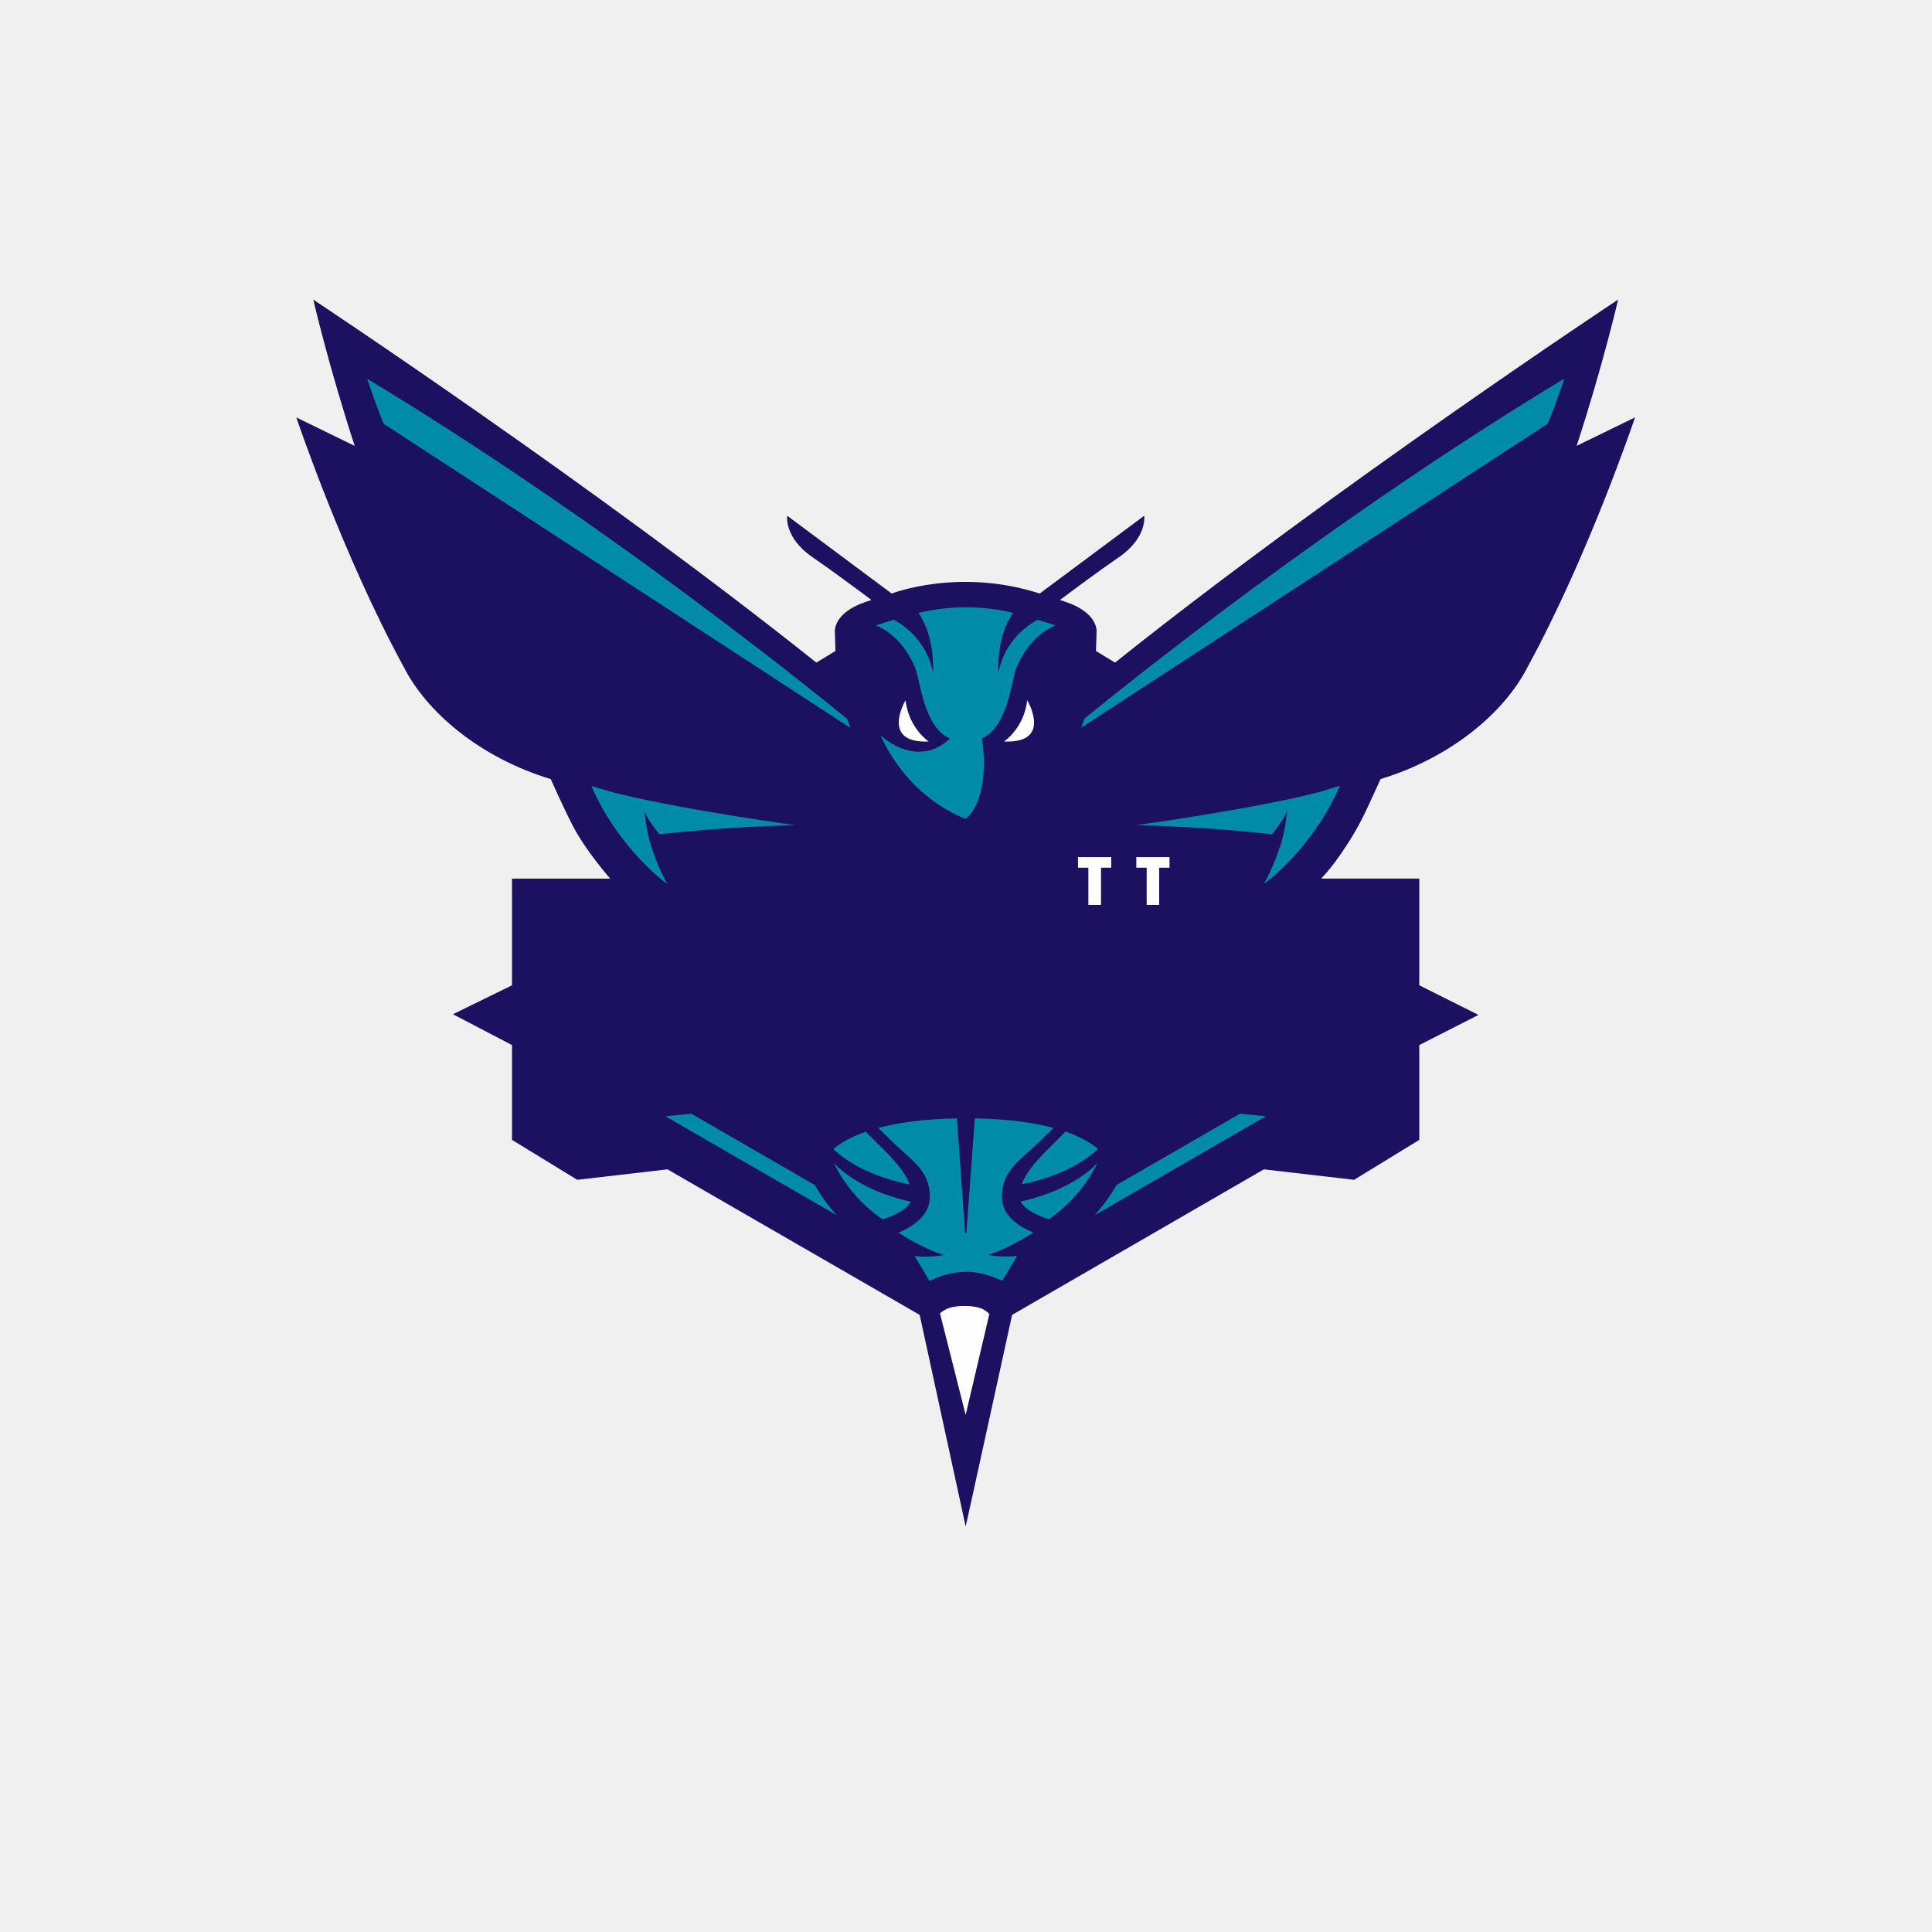
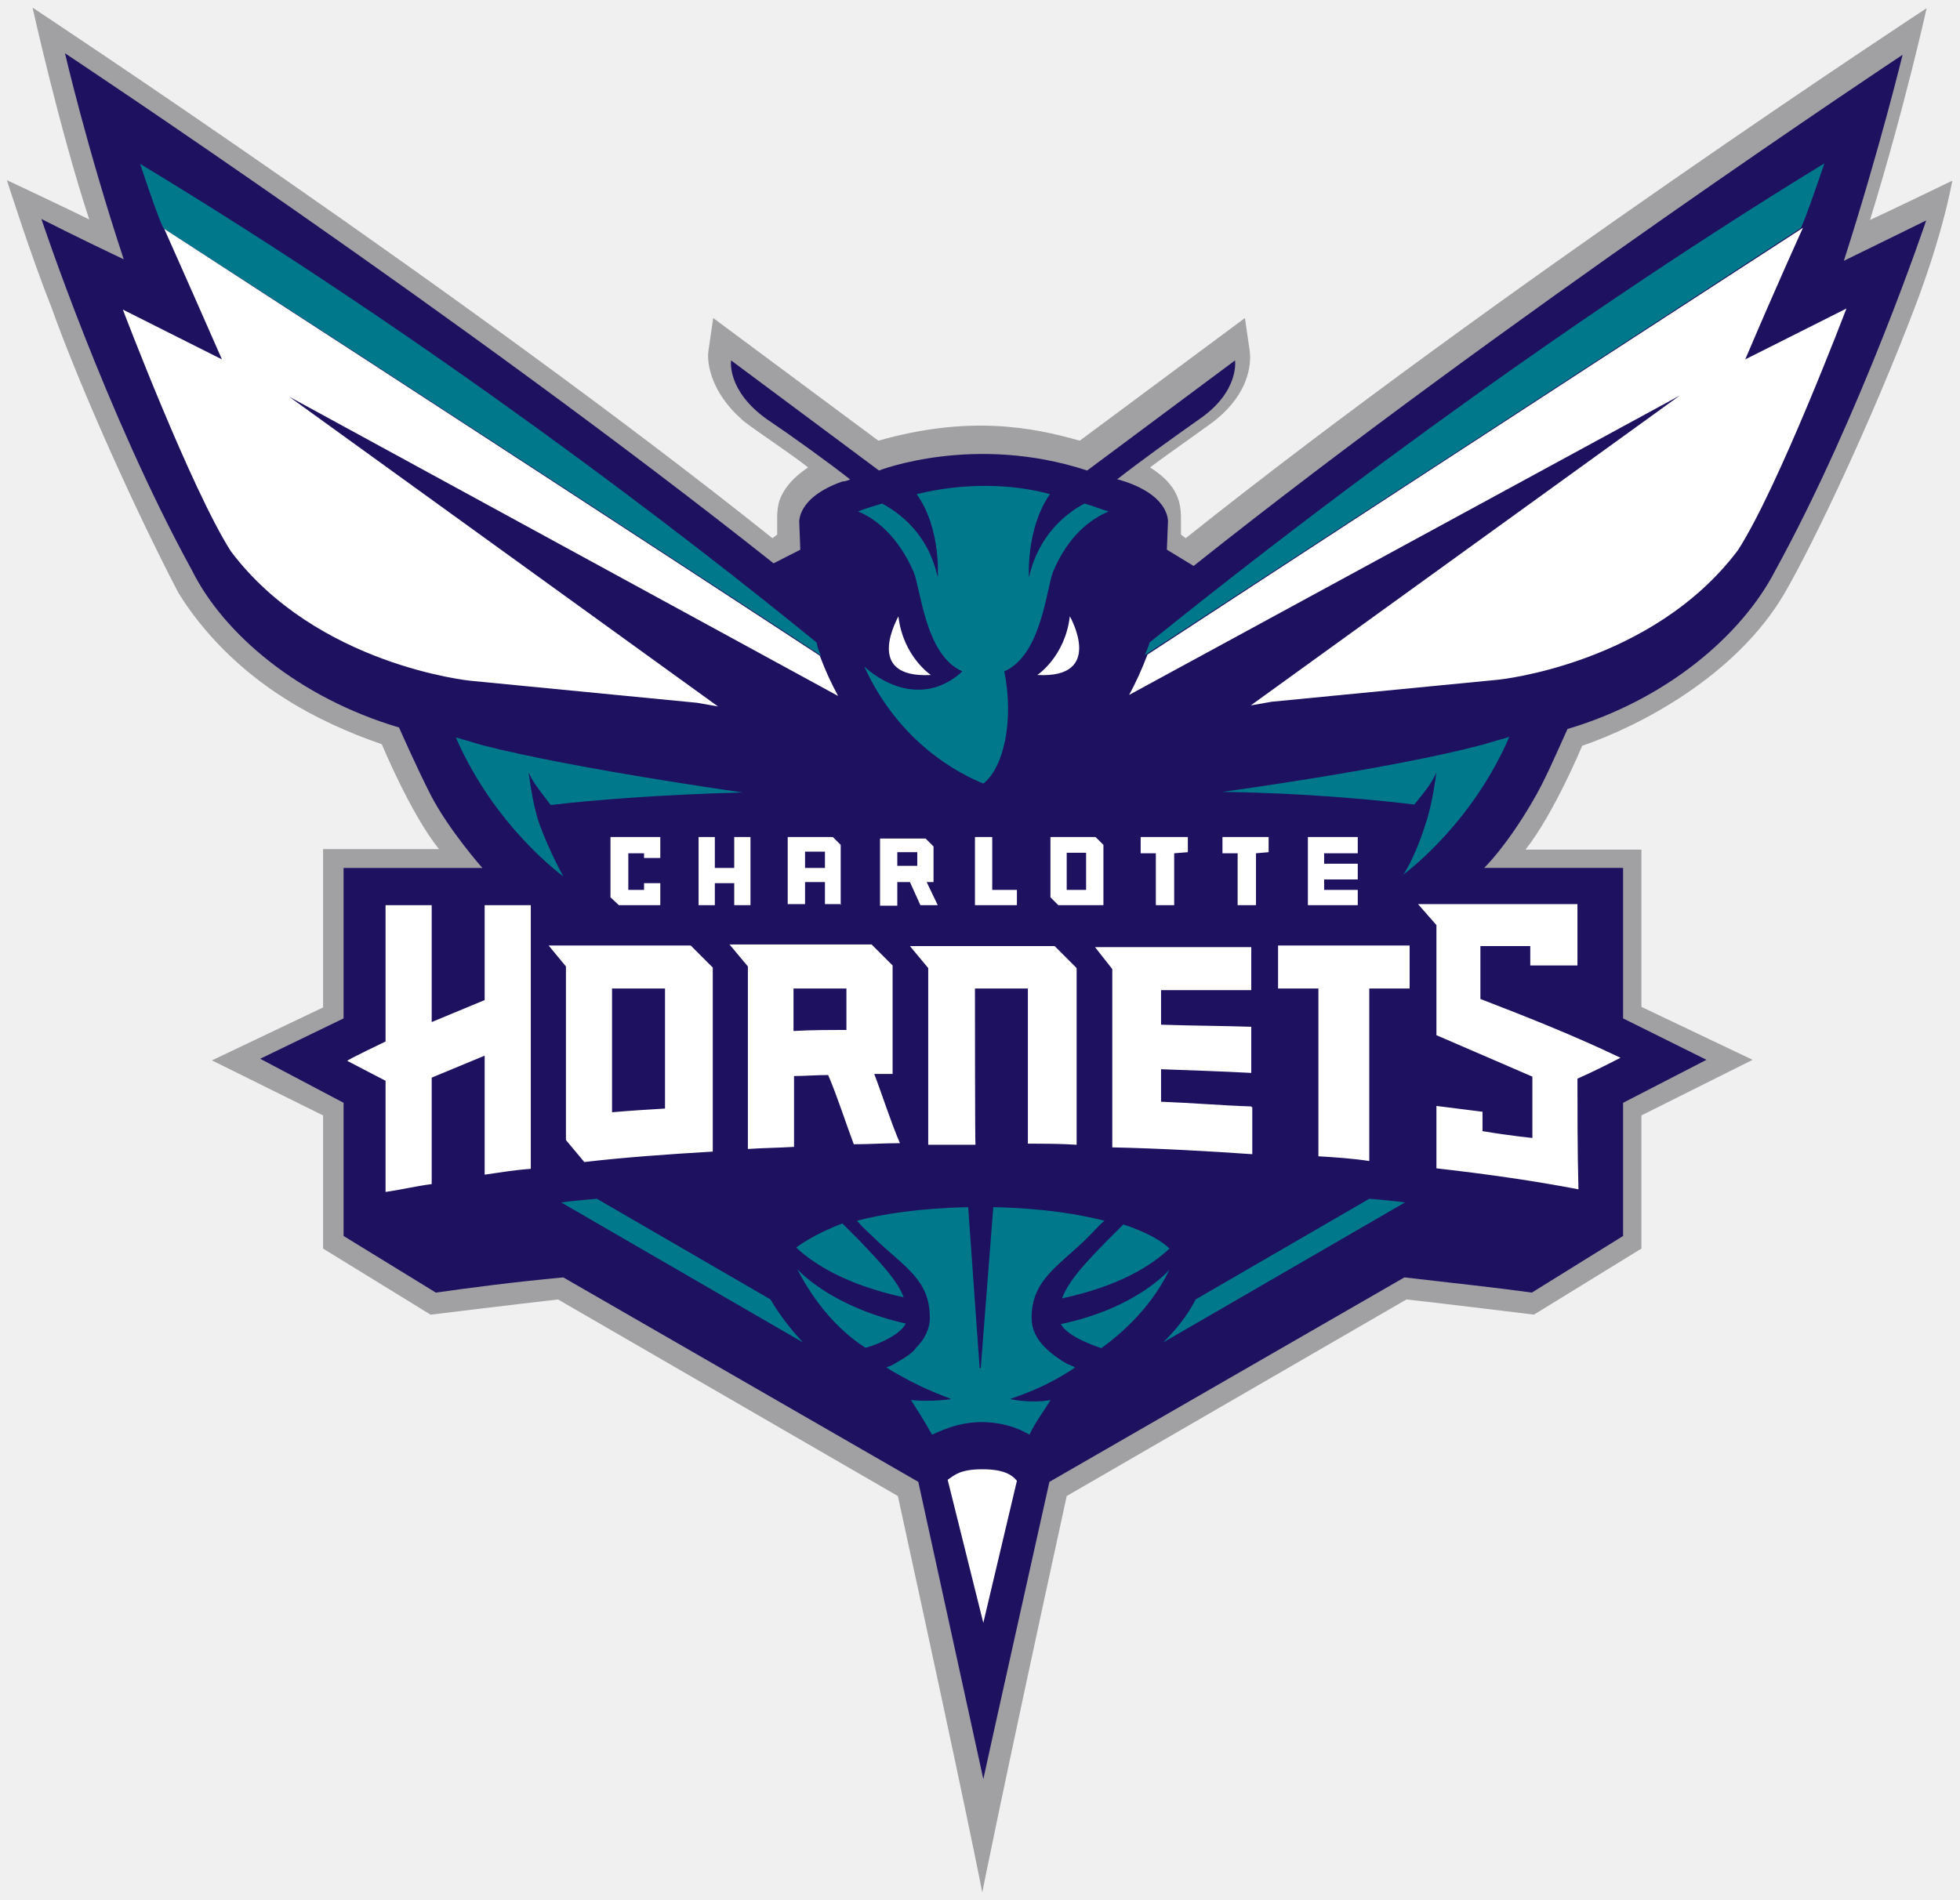
- <svg xmlns="http://www.w3.org/2000/svg" xmlnsXlink="http://www.w3.org/1999/xlink" width="100" height="100" viewBox="0 0 150 150" fill="none" fillRule="evenodd" role="img" aria-describedby="title">
-   <defs>
-     <path id="A_CHA" d="M.001 113.78h111.91V.005H.001z" />
-     <path id="B_CHA" d="M0 113.8h111.91V.013H0z" />
-   </defs>
-   <g transform="translate(19 18)" fill="none" fillRule="evenodd">
-     <g transform="translate(0 .009)">
-       <mask id="C_CHA" fill="#fff">
-         <use xlinkHref="#A_CHA" />
-       </mask>
-       <path d="M109.23 11.13l-1.922.924 2.275-8.96.66-3.085-2.64 1.73c-.228.148-22.37 14.695-39.283 28.043l-.013-.03a4.38 4.38 0 0 0-.75-1.326l.363-.26c1.683-1.2 1.987-1.427 2.067-1.523 1.94-1.687 2.402-3.73 2.2-4.97l-.607-3.92-10.354 7.712c-2.726-.698-6.08-1.152-10.526-.003l-10.352-7.71-.6 3.918c-.195 1.24.27 3.285 2.1 4.865.187.205.498.436 2.22 1.663l.316.226a4.5 4.5 0 0 0-.752 1.331l-.008.02C27.054 16.698 4.58 1.89 4.345 1.738L1.7.005 2.364 3.1c.05.226.983 4.608 2.236 8.942l-4.6-2.206.923 2.87c.054.174 1.372 4.263 2.446 6.985 1.585 4.352 4.594 11.236 7.296 15.997 1.4 2.372 3.6 4.55 6.334 6.3 1.567.996 3.247 1.82 5.006 2.444.32.727.934 2.073 1.668 3.37H18.36v9.2L10.625 60.7l7.74 3.9.01 7.245 6.918 4.23.45-.054 6.562-.776 17.88 10.325 4.518 21.317 1.305 6.897 1.245-6.908c.01-.05.913-5.018 4.516-21.304l17.88-10.328 7.01.83 6.918-4.23.008-7.242 7.742-3.903-7.735-3.705v-9.2h-5.325c.742-1.3 1.357-2.647 1.676-3.37 2.17-.784 8.2-3.36 11.345-8.75 1.515-2.597 4.778-9.27 7.286-15.974.088-.228 1.434-3.72 2.46-7.014l.882-2.84-2.682 1.284z" fill="#fefefe" mask="url(#C_CHA)" />
-     </g>
-     <path d="M28.38 50.215h-7.628v8.283l-4.586 2.247 4.586 2.395V70.5l5.066 3.1 7.006-.812 19.58 11.3 3.57 16.426c.023-.04 3.605-16.426 3.605-16.426l19.547-11.3 7.006.812 5.06-3.1V63.14l4.596-2.343-4.596-2.3v-8.283h-7.623s1.18-1.142 2.677-3.716c.625-1.077 1.214-2.418 1.938-4.01 5.558-1.692 9.66-5.242 11.418-8.703 4.76-8.72 8.342-19.38 8.342-19.38l-4.534 2.21c2.013-6.142 3.22-11.355 3.22-11.355s-21.956 14.53-39.06 28.183l-1.48-.9.047-1.492s.166-1.45-2.386-2.317l-.454-.153c1.237-.93 3.162-2.35 4.565-3.314 2.238-1.536 1.974-3.225 1.974-3.225l-8.113 6.04c-6.27-2.034-11.493 0-11.493 0l-8.11-6.04s-.267 1.69 1.97 3.225c1.406.963 3.328 2.385 4.568 3.314l-.454.153c-2.555.867-2.384 2.317-2.384 2.317a110.74 110.74 0 0 0 .044 1.492l-1.484.9C27.278 19.795 5.324 5.264 5.324 5.264S6.528 10.477 8.54 16.62l-4.534-2.21s3.582 10.66 8.344 19.38c1.756 3.462 5.857 7.01 11.415 8.703 0 0 .94 2.154 1.75 3.7 1 1.912 2.864 4.025 2.864 4.025" fill="#1c1060" />
-     <path d="M65.182 37.8l-.24.703 36.168-23.57s.018.327 1.35-3.542C86.563 21 72.48 31.887 65.182 37.8m-18.416.002C39.468 31.888 25.388 21 9.5 11.4c1.33 3.872 1.35 3.542 1.35 3.542l36.168 23.57c-.083-.228-.163-.462-.24-.7m-13.96 12.84c-.005-.003-3.777-2.7-5.906-7.634l1.507.45c4.92 1.303 14.328 2.6 14.328 2.6a121.75 121.75 0 0 0-10.549.701c-.454-.563-.975-1.282-1.175-1.816 0 0 .17 1.726.555 2.805a16.26 16.26 0 0 0 1.24 2.896m23.16-5.076c-1.315-.503-4.627-2.156-6.614-6.48 1.63 1.404 3.714 1.853 5.382.24-2.036-.877-2.288-4.5-2.682-5.462-.796-1.93-2.057-2.906-3.053-3.316l1.382-.446c.952.516 2.542 1.705 3.04 4.074 0 0 .208-2.704-1.13-4.6 2.596-.625 5.216-.54 7.353-.003-1.34 1.897-1.136 4.603-1.136 4.603.5-2.372 2.096-3.563 3.05-4.077l1.388.45c-1 .4-2.26 1.386-3.053 3.316-.392.952-.646 4.585-2.677 5.462.467 2.766-.1 5.345-1.25 6.24m24.403 2.176c.386-1.08.555-2.805.555-2.805-.2.535-.72 1.253-1.178 1.816-2.184-.24-6.018-.597-10.546-.698 0 0 9.405-1.3 14.325-2.603L85.034 43c-2.127 4.935-5.898 7.632-5.903 7.632a16.33 16.33 0 0 0 1.24-2.896M44.26 74.003l-9.58-5.532-2.018.197 13.304 7.683a13.6 13.6 0 0 1-1.704-2.348m23.425 0l9.58-5.532 2.015.197-13.3 7.683a13.6 13.6 0 0 0 1.704-2.348m-15.973 1.29c-4.23-.92-5.98-3.005-5.98-3.005.866 1.765 2.176 3.275 3.782 4.383 0 0 1.782-.516 2.2-1.378m-2.592-4.52l-.903-.906c-1.35.47-2.117.994-2.52 1.35.936.893 2.72 2.078 5.924 2.745-.4-1.1-1.385-2.086-2.5-3.2m6.776 9.985c-1.403.023-2.404.566-2.74.7l-1.146-1.928c1.206.148 2.267-.078 2.267-.078-.506-.166-1.808-.607-3.52-1.736l.446-.208c.454-.23.908-.524 1.266-.893.428-.44.72-1 .72-1.67 0-2.102-1.414-2.8-3.004-4.38l-1-.98c1.458-.392 3.44-.698 6.106-.745l.638 8.92h.093l.66-8.92c2.666.047 4.645.353 6.106.745l-1 .98c-1.6 1.57-3.004 2.278-3.004 4.38 0 .68.293 1.227.72 1.67.358.368.8.662 1.26.887l.454.2c-1.714 1.13-3.017 1.572-3.522 1.74a7.67 7.67 0 0 0 2.267.078l-1.15 1.928c-.332-.125-1.333-.667-2.736-.7h-.16zm6.533-4.086a11.52 11.52 0 0 0 3.782-4.38s-1.75 2.084-5.98 3.002c.415.86 2.2 1.378 2.2 1.378m-2.113-2.71c3.203-.667 4.988-1.853 5.924-2.745-.405-.358-1.172-.882-2.52-1.35l-.903.906c-1.118 1.103-2.1 2.1-2.5 3.2" fill="#008ca8" />
-     <path d="M53.106 39.57s-1.55-1.025-1.8-3.205c0 0-2 3.368 1.8 3.205m5.847 0s1.55-1.025 1.8-3.205c0 0 2.013 3.368-1.8 3.205m-1.14 44.45c-.278-.288-.682-.623-1.92-.625-1.167-.003-1.574.296-1.914.573l1.995 7.888 1.84-7.837zm13.185-34.653v2.888h-.97v-2.888h-.804v-.825H71.8v.825zm-4.515 0v2.888H65.5v-2.888h-.804v-.825h2.58v.825z" fill="#fefefe" />
-     <mask id="D_CHA" fill="#fff">
-       <use xlinkHref="#B_CHA" />
-     </mask>
-     <g fill="#fefefe">
-       <path d="M51.243 50.104h1.035v-.734h-1.035v.734zm1.598.836h.348v-1.998l-.405-.4h-2.456v3.713h.916V50.94h.687l.53 1.316h.908l-.527-1.316zm23.746-1.572v-.825h-2.723v3.713h2.723v-.836h-1.774v-.6h1.774v-.833h-1.774v-.6zm-20.114 2.054v-2.88h-.952v3.713h2.32v-.833zm4.087 0h1.053V49.37H60.56v2.053zm1.554-2.88H59.65v3.295l.415.418h2.46v-3.3l-.4-.413zM46.143 50.2H47.2v-.843h-1.056v.843zm1.995 2.045l-.005-3.298-.4-.415H45.2v3.713h.934V51.05h1.053v1.207h.942zm-5.892-3.703v1.67h-1.048v-1.67h-.934v3.713h.934V51.05h1.048v1.207h.93v-3.713zm55.7-26.36l3.164-7.25-36.168 23.572a16.74 16.74 0 0 1-.993 2.245l30.314-16.522L70.6 41.325l1.092-.197 12.505-1.2s8.45-.817 13.153-7.14c2.212-3.397 5.98-13.322 5.98-13.322l-5.385 2.727zm-72.43 39.564l2.915-1.256v6.62L31 66.787l-.003-14.53h-2.56a1170.15 1170.15 0 0 0-.003 5.234l-2.915 1.23.003-6.464h-2.578v7.523l-2.1 1.038 2.1 1.056v6.1l2.576-.433V61.75zm20-4.87h2.905l-.005 2.278-2.897.047-.003-2.325zm.003 4.826l1.9-.052 1.432 3.86 2.565-.06-1.42-3.85.98-.016-.003-5.942-1.136-1.12h-7.87l.973 1.16v10.084l2.57-.13v-3.93zm10.02-4.826h2.944v8.54l2.677.04v-9.77l-1.172-1.165h-8.043l.967 1.16v9.746l2.628-.02v-8.53zm15.228 6.494l-4.962-.22-.008-1.824 4.97.174v-2.564l-4.975-.112-.003-1.95h4.977v-2.354h-8.635l.957 1.152v9.832l7.678.348V63.37zm6.468-6.494h2.212v-2.356h-7.255v2.356h2.257v9.246l2.786.24V56.88z" mask="url(#D_CHA)" />
-       <path d="M38.46 63.498l-2.944.197V56.88h2.947v6.62zm2.58-7.816l-1.162-1.16h-7.895l.934 1.124.003 9.596 1.02 1.214 7.1-.58.003-10.193zm47.694 6.138l2.4-1.092-7.685-3.262-.005-2.914h2.718v1.06h2.583v-3.355H79.9l.983 1.14v6.007l5.278 2.294v3.358l-2.716-.348V63.63l-2.563-.306v3.428l7.862 1.14v-6.07m-51.5-10.72v.32h-.83V49.37h.83v.306h.93v-1.13H35.5v3.295l.418.415h2.26v-1.152zm-23.242-28.92l-3.164-7.25 36.168 23.572A16.74 16.74 0 0 0 48 40.75L17.686 24.228 41.35 41.325l-1.092-.197-12.505-1.2s-8.45-.817-13.153-7.14c-2.212-3.397-5.98-13.322-5.98-13.322l5.385 2.727z" mask="url(#D_CHA)" />
-     </g>
-     <path d="M28.38 50.215h-7.628v8.283l-4.586 2.247 4.586 2.395V70.5l5.066 3.1 7.006-.812 19.58 11.3 3.57 16.426c.023-.04 3.605-16.426 3.605-16.426l19.547-11.3 7.006.812 5.06-3.1V63.14l4.596-2.343-4.596-2.3v-8.283h-7.623s1.18-1.142 2.677-3.716c.625-1.077 1.214-2.418 1.938-4.01 5.558-1.692 9.66-5.242 11.418-8.703 4.76-8.72 8.342-19.38 8.342-19.38l-4.534 2.21c2.013-6.142 3.22-11.355 3.22-11.355s-21.956 14.53-39.06 28.183l-1.48-.9.047-1.492s.166-1.45-2.386-2.317l-.454-.153c1.237-.93 3.162-2.35 4.565-3.314 2.238-1.536 1.974-3.225 1.974-3.225l-8.113 6.04c-6.27-2.034-11.493 0-11.493 0l-8.11-6.04s-.267 1.69 1.97 3.225c1.406.963 3.328 2.385 4.568 3.314l-.454.153c-2.555.867-2.384 2.317-2.384 2.317a110.74 110.74 0 0 0 .044 1.492l-1.484.9C27.278 19.795 5.324 5.264 5.324 5.264S6.528 10.477 8.54 16.62l-4.534-2.21s3.582 10.66 8.344 19.38c1.756 3.462 5.857 7.01 11.415 8.703 0 0 .94 2.154 1.75 3.7 1 1.912 2.864 4.025 2.864 4.025m78.978-30.967c-2.404 6.433-5.597 13.047-7.193 15.782-2.7 4.603-8.046 7.35-11.187 8.36 0 0-1.525 3.682-3.097 5.71h6.412v8.72l6.1 2.917-6.098 3.075-.008 7.315-5.91 3.612-7.003-.823-18.74 10.826-4.648 21.91s-.882-4.66-4.648-21.91L32.585 73.916l-7.003.823-5.91-3.612-.01-7.315-6.093-3.075 6.088-2.917V49.1h6.412c-1.543-1.93-3.097-5.71-3.097-5.71a23.27 23.27 0 0 1-5.271-2.499c-2.532-1.61-4.607-3.646-5.916-5.862C9.23 30.527 6.23 23.75 4.6 19.247c-1.084-2.745-2.433-6.94-2.433-6.94l4.56 2.193c-1.67-5.006-3.084-11.67-3.084-11.67V2.83s24 15.785 40.834 29.286l.267-.163-.016-.856a2.59 2.59 0 0 1 .145-.911c.195-.555.63-1.25 1.608-1.848l-3.66-2.662c-1.63-1.414-1.904-3.007-1.78-3.79l.278-1.796 9.133 6.804c4.967-1.422 8.476-.72 11.062 0l9.133-6.804.278 1.796c.125.784-.15 2.377-1.777 3.79-.19.202-2.428 1.754-3.66 2.662.973.597 1.41 1.292 1.606 1.848.14.4.153.742.143.91 0 .293-.003.576-.013.856l.267.163c17.236-13.8 40.834-29.286 40.834-29.286v.003s-1.175 5.486-3.084 11.67l4.56-2.193c-1.035 3.332-2.433 6.94-2.433 6.94" fill="#a0a0a4" mask="url(#D_CHA)" />
+ <svg xmlns="http://www.w3.org/2000/svg" height="261.74" viewBox="0 0 270.047 261.739" width="270.05">
+   <g>
+     <path fill="#a1a1a4" d="m263.87 42.231c-6.069 15.967-14.016 32.657-17.99 39.521-6.719 11.488-20.086 18.352-27.888 21.025 0 0-3.829 9.248-7.803 14.306h15.967v21.675l15.317 7.297-15.317 7.659v18.352l-14.811 9.104s-11.777-1.445-17.557-2.095l-46.818 27.094c-9.248 42.411-11.632 54.621-11.632 54.621s-2.24-11.632-11.632-54.621l-46.823-27.09c-5.708 0.65-17.557 2.095-17.557 2.095l-14.811-9.104v-18.352l-15.317-7.586 15.317-7.297v-21.82h15.967c-3.901-4.841-7.875-14.45-7.875-14.45-4.624-1.589-9.248-3.685-13.222-6.213-6.358-3.974-11.488-9.248-14.811-14.667-5.925-11.343-13.511-28.178-17.557-39.521-2.745-6.864-6.069-17.34-6.069-17.34s8.742 4.118 11.343 5.419c-4.118-12.572-7.803-29.189-7.803-29.189s59.895 39.521 101.94 73.117l0.65-0.506v-2.24c0-0.506 0-1.3 0.289-2.384 0.506-1.445 1.589-3.034 3.974-4.624-3.034-2.384-8.742-6.069-9.248-6.719-3.974-3.54-4.769-7.514-4.479-9.393l0.65-4.479 22.759 16.906c12.427-3.54 21.169-1.879 27.744 0l22.759-16.906 0.65 4.479c0.289 2.095-0.289 5.925-4.479 9.393-0.506 0.506-6.069 4.335-9.248 6.719 2.529 1.589 3.54 3.179 3.974 4.624 0.289 1.084 0.289 1.879 0.289 2.384v2.24l0.65 0.506c43.133-34.391 102.09-73.045 102.09-73.045s-3.034 13.728-7.803 29.189c2.384-1.084 11.343-5.419 11.343-5.419-1.589 8.381-5.13 17.34-5.13 17.34z" />
+     <path fill="#1d1160" class="st0" d="m66.483 119.61h-19.146v20.736l-11.488 5.563 11.488 6.069v18.352l12.716 7.803c4.624-0.65 10.548-1.445 17.557-2.095l48.913 28.178 8.959 40.966c0-0.144 9.104-40.966 9.104-40.966l48.913-28.178c6.864 0.795 12.933 1.445 17.557 2.095l12.572-7.803v-18.352l11.488-5.925-11.488-5.708v-20.736h-19.146s3.034-2.89 6.719-9.248c1.589-2.673 3.034-6.069 4.769-9.898 13.872-4.118 24.059-13.077 28.539-21.675 11.921-21.675 20.88-48.408 20.88-48.408s-5.13 2.529-11.343 5.563c4.913-15.317 8.092-28.394 8.092-28.394s-54.838 36.342-97.682 70.444l-3.685-2.24c0-0.289 0.144-3.324 0.144-3.685 0 0 0.506-3.54-5.925-5.708-0.506-0.144-0.795-0.289-1.084-0.289 3.034-2.384 7.947-5.925 11.343-8.309 5.563-3.829 4.913-8.092 4.913-8.092l-20.374 15.172c-15.606-5.13-28.683 0-28.683 0l-20.374-15.172s-0.65 4.118 4.913 8.092c3.54 2.384 8.453 5.925 11.488 8.309-0.289 0.144-0.795 0.289-1.084 0.289-6.358 2.24-5.925 5.708-5.925 5.708 0 0.289 0.144 3.324 0.144 3.685l-3.685 1.879c-42.863-34.021-97.628-70.29-97.628-70.29s3.034 13.077 8.092 28.394c-6.719-3.179-11.343-5.563-11.343-5.563s8.887 26.805 20.736 48.408c4.335 8.742 14.667 17.557 28.539 21.675 0 0 2.384 5.419 4.335 9.248 2.529 4.913 7.153 10.115 7.153 10.115z" />
+     <path fill="#00788c" d="m251.37 22.506c-39.45 24.131-74.63 51.226-92.99 66.037-0.14 0.65-0.5 1.301-0.65 1.734 19.3-12.571 52.75-34.392 90.32-58.812 0 0 0 0.795 3.32-8.959zm-232.07 0.072c3.179 9.537 3.324 8.959 3.324 8.959 37.57 24.204 71.238 46.241 90.533 58.813-0.36-0.506-0.51-1.157-0.65-1.807-18.139-14.811-53.398-41.906-93.207-65.965zm116.64 44.381c-3.11-0.018-6.38 0.342-9.64 1.137 3.4 4.768 2.9 11.488 2.9 11.488-1.31-6.069-5.28-8.887-7.66-10.188-0.94 0.289-2.03 0.579-3.33 1.084 2.53 1.012 5.57 3.541 7.66 8.309 1.01 2.384 1.59 11.489 6.72 13.729-4.26 3.973-9.54 2.889-13.51-0.651 4.91 10.693 13.22 14.813 16.4 16.113 2.82-2.17 4.26-8.743 2.89-15.462 5.13-2.24 5.78-11.345 6.72-13.729 2.1-4.985 5.13-7.225 7.66-8.309-1.08-0.289-2.24-0.795-3.32-1.084-2.39 1.229-6.36 4.263-7.66 10.188 0 0-0.44-6.72 2.89-11.488-2.64-0.723-5.6-1.119-8.72-1.137zm72.01 34.591l-3.69 1.08c-12.42 3.32-35.83 6.5-35.83 6.5 11.27 0.15 21.02 1.09 26.44 1.74 1.16-1.45 2.53-3.04 3.04-4.48 0 0-0.51 4.26-1.45 7.01-1.07 3.52-2.58 6.49-3.14 7.15 0.96-0.71 9.64-7.4 14.63-19zm-14.63 19c-0.05 0.04-0.18 0.14-0.18 0.14 0.03 0.01 0.1-0.04 0.18-0.14zm-130.52-18.93c5.419 12.43 14.812 19.15 14.812 19.15s-1.879-3.33-3.324-7.3c-0.939-2.67-1.445-7.01-1.445-7.01 0.506 1.3 1.951 3.04 3.035 4.48 5.419-0.65 15.1-1.44 26.445-1.73 0 0-23.555-3.33-35.838-6.51l-3.685-1.08zm19.435 63.58c-1.734 0.15-3.322 0.29-4.912 0.51l33.31 19.29c-1.81-1.95-3.25-3.83-4.48-5.93l-23.918-13.87zm106.43 0l-23.92 13.87c-1.08 2.1-2.53 3.98-4.48 5.93l33.31-19.29c-1.59-0.22-3.18-0.36-4.91-0.51zm-55.27 1.16c-6.72 0.14-11.78 0.94-15.32 1.87 0.79 0.94 1.73 1.74 2.53 2.53 3.97 3.83 7.51 5.57 7.51 10.84 0 1.59-0.79 3.04-1.88 4.12-0.65 0.94-1.95 1.59-3.03 2.24-0.29 0.22-0.8 0.36-1.08 0.5 4.47 2.75 7.65 3.83 8.95 4.34 0 0-2.52 0.43-5.56 0.14 1.01 1.59 1.95 3.04 2.89 4.77 0.8-0.29 3.32-1.73 6.86-1.73 3.69 0 6.07 1.44 6.58 1.73 0.79-1.73 1.95-3.18 2.89-4.77-2.89 0.51-5.56-0.14-5.56-0.14 1.3-0.51 4.62-1.45 8.95-4.34-0.28-0.21-0.79-0.36-1.08-0.5-0.94-0.51-2.09-1.3-3.03-2.24-1.09-1.08-1.88-2.38-1.88-4.12 0-5.13 3.54-7.01 7.51-10.84 0.8-0.79 1.59-1.73 2.53-2.53-3.68-0.93-8.6-1.73-15.32-1.87l-1.73 22.18h-0.15l-1.58-22.18zm-17.34 2.24c-3.33 1.3-5.28 2.53-6.36 3.32 2.38 2.24 6.86 5.13 14.81 6.86-0.87-2.38-3.4-4.98-6.07-7.8l-2.38-2.38zm38.72 0.14l-2.38 2.38c-2.6 2.68-5.13 5.28-6.07 7.81 8.09-1.74 12.43-4.63 14.81-6.87-0.94-0.93-3.04-2.24-6.36-3.32zm-44.94 6.14c2.24 4.34 5.42 8.31 9.39 10.84 0.15 0.07 4.63-1.37 5.57-3.32-10.55-2.39-14.96-7.52-14.96-7.52zm51.3 0.07s-4.34 5.28-14.96 7.52c0.94 1.88 5.57 3.32 5.57 3.32 3.97-2.89 7.3-6.5 9.39-10.84z" />
+     <path fill="#fff" d="m248.41 31.393c-37.57 24.348-71.1 46.241-90.31 58.812-0.8 2.095-1.59 3.829-2.53 5.563l75.86-41.254-59.1 42.699 2.89-0.506 31.21-3.035s21.17-2.095 33.02-17.846c5.56-8.598 14.95-33.306 14.95-33.306l-13.94 7.007c4.48-10.548 7.95-18.134 7.95-18.134zm-225.78 0.144s3.323 7.442 7.947 17.99l-13.654-6.863s9.392 24.709 14.883 33.307c11.849 15.75 33.017 17.845 33.017 17.845l31.213 3.036 2.889 0.505-59.1-42.699 75.648 41.254c-0.94-1.734-1.74-3.467-2.53-5.562-19.219-12.572-52.743-34.465-90.313-58.813zm101.15 53.393c0.07 0-5.06 8.599 4.48 8.093 0 0-3.83-2.53-4.48-8.093zm23.62 0c-0.65 5.563-4.48 8.093-4.48 8.093 9.4 0.506 4.48-8.093 4.48-8.093zm-63.289 30.42v8.31l1.157 1.08h5.707v-3.03h-2.239v0.93h-2.168v-5.05h2.168v0.65h2.239v-2.89h-6.864zm12.139 0v9.39h2.24v-3.03h2.67v3.03h2.24v-9.39h-2.24v4.26h-2.67v-4.26h-2.24zm12.28 0v9.25h2.39v-3.04h2.74v3.04h2.17v-8.17l-1.08-1.08h-6.22zm7.3 9.25v0.14l0.07-0.14h-0.07zm18.5-9.25v9.39h5.78v-2.1h-3.4v-7.29h-2.38zm10.4 0v8.31l1.08 1.08h6.22v-8.31l-1.09-1.08h-6.21zm12.43 0v2.24h2.09v7.15h2.53v-7.15l1.88-0.15v-2.09h-6.5zm11.27 0v2.24h2.09v7.15h2.53v-7.15l1.74-0.15v-2.09h-6.36zm11.77 0v9.39h6.87v-2.1h-4.63v-1.44h4.63v-2.17h-4.63v-1.44h4.63v-2.24h-6.87zm-58.95 0.21v9.25h2.38v-3.25h1.74l1.44 3.18h2.39l-1.52-3.18h0.94v-4.91l-1.09-1.09h-6.28zm-10.33 1.81h2.74v2.24h-2.74v-2.24zm12.71 0.07h2.75v1.88h-2.75v-1.88zm23.34 0.08h2.67v5.12h-2.67v-5.12zm48.41 7.08l2.53 2.89v15.17l13.22 5.71v8.45s-3.04-0.29-6.87-0.94v-2.67l-6.35-0.8v8.6c7 0.79 13.51 1.73 19.57 2.89-0.14-4.77-0.14-11.78-0.14-15.25 2.1-0.93 3.97-1.87 5.93-2.88-6.36-3.04-12.72-5.57-19.3-8.1v-7.29h6.87v2.67h6.5v-8.45h-21.96zm-142.26 0.14v18.79s-5.275 2.52-5.275 2.67l5.275 2.74v15.32c2.095-0.29 4.118-0.79 6.358-1.08v-14.67l7.296-3.03v16.4c2.096-0.29 4.118-0.65 6.358-0.8v-36.34h-6.358v13.08l-7.296 3.03v-16.11h-6.358zm47.393 5.42l2.53 3.03v25.15c2.24-0.15 4.12-0.15 6.36-0.29v-9.76h-0.07c1.59 0 3.03-0.14 4.77-0.14 1.3 3.03 2.38 6.5 3.53 9.54 2.24 0 4.12-0.15 6.36-0.15-1.3-3.03-2.38-6.5-3.54-9.54h2.53v-14.95l-2.89-2.89h-19.58zm-24.924 0.14l2.385 2.89v23.92l2.529 3.03c5.563-0.65 11.632-1.08 17.701-1.44v-25.36l-3.035-3.04h-19.58zm100.5 0v5.93h5.56v23.12c2.38 0.14 4.62 0.29 7.01 0.65v-23.77h5.56v-5.93h-18.13zm-50.72 0.08l2.52 3.03v24.35h6.51c-0.07-0.22-0.07-21.53-0.07-21.53h7.29v21.38c2.24 0 4.48 0 6.72 0.15v-24.35l-3.03-3.03h-19.94zm25.5 0.14l2.38 3.03v24.57c6.51 0.14 13.08 0.51 19.29 0.94v-6.5h-0.14v-0.08c-4.12-0.14-8.31-0.5-12.43-0.65v-4.48c4.12 0.15 8.31 0.29 12.43 0.51v-6.36c-4.12-0.14-8.31-0.14-12.43-0.29v-4.76h12.43v-5.93h-21.53zm-66.542 5.71h7.297v16.54c-2.529 0.15-4.768 0.29-7.297 0.51v-17.05zm25.002 0h7.29v5.71c-2.52 0-4.77 0-7.29 0.14v-5.85zm26.01 66.25c-3.04 0-3.83 0.8-4.77 1.45l4.91 19.72 4.63-19.58c-0.65-0.79-1.74-1.59-4.77-1.59z" />
  </g>
</svg>
